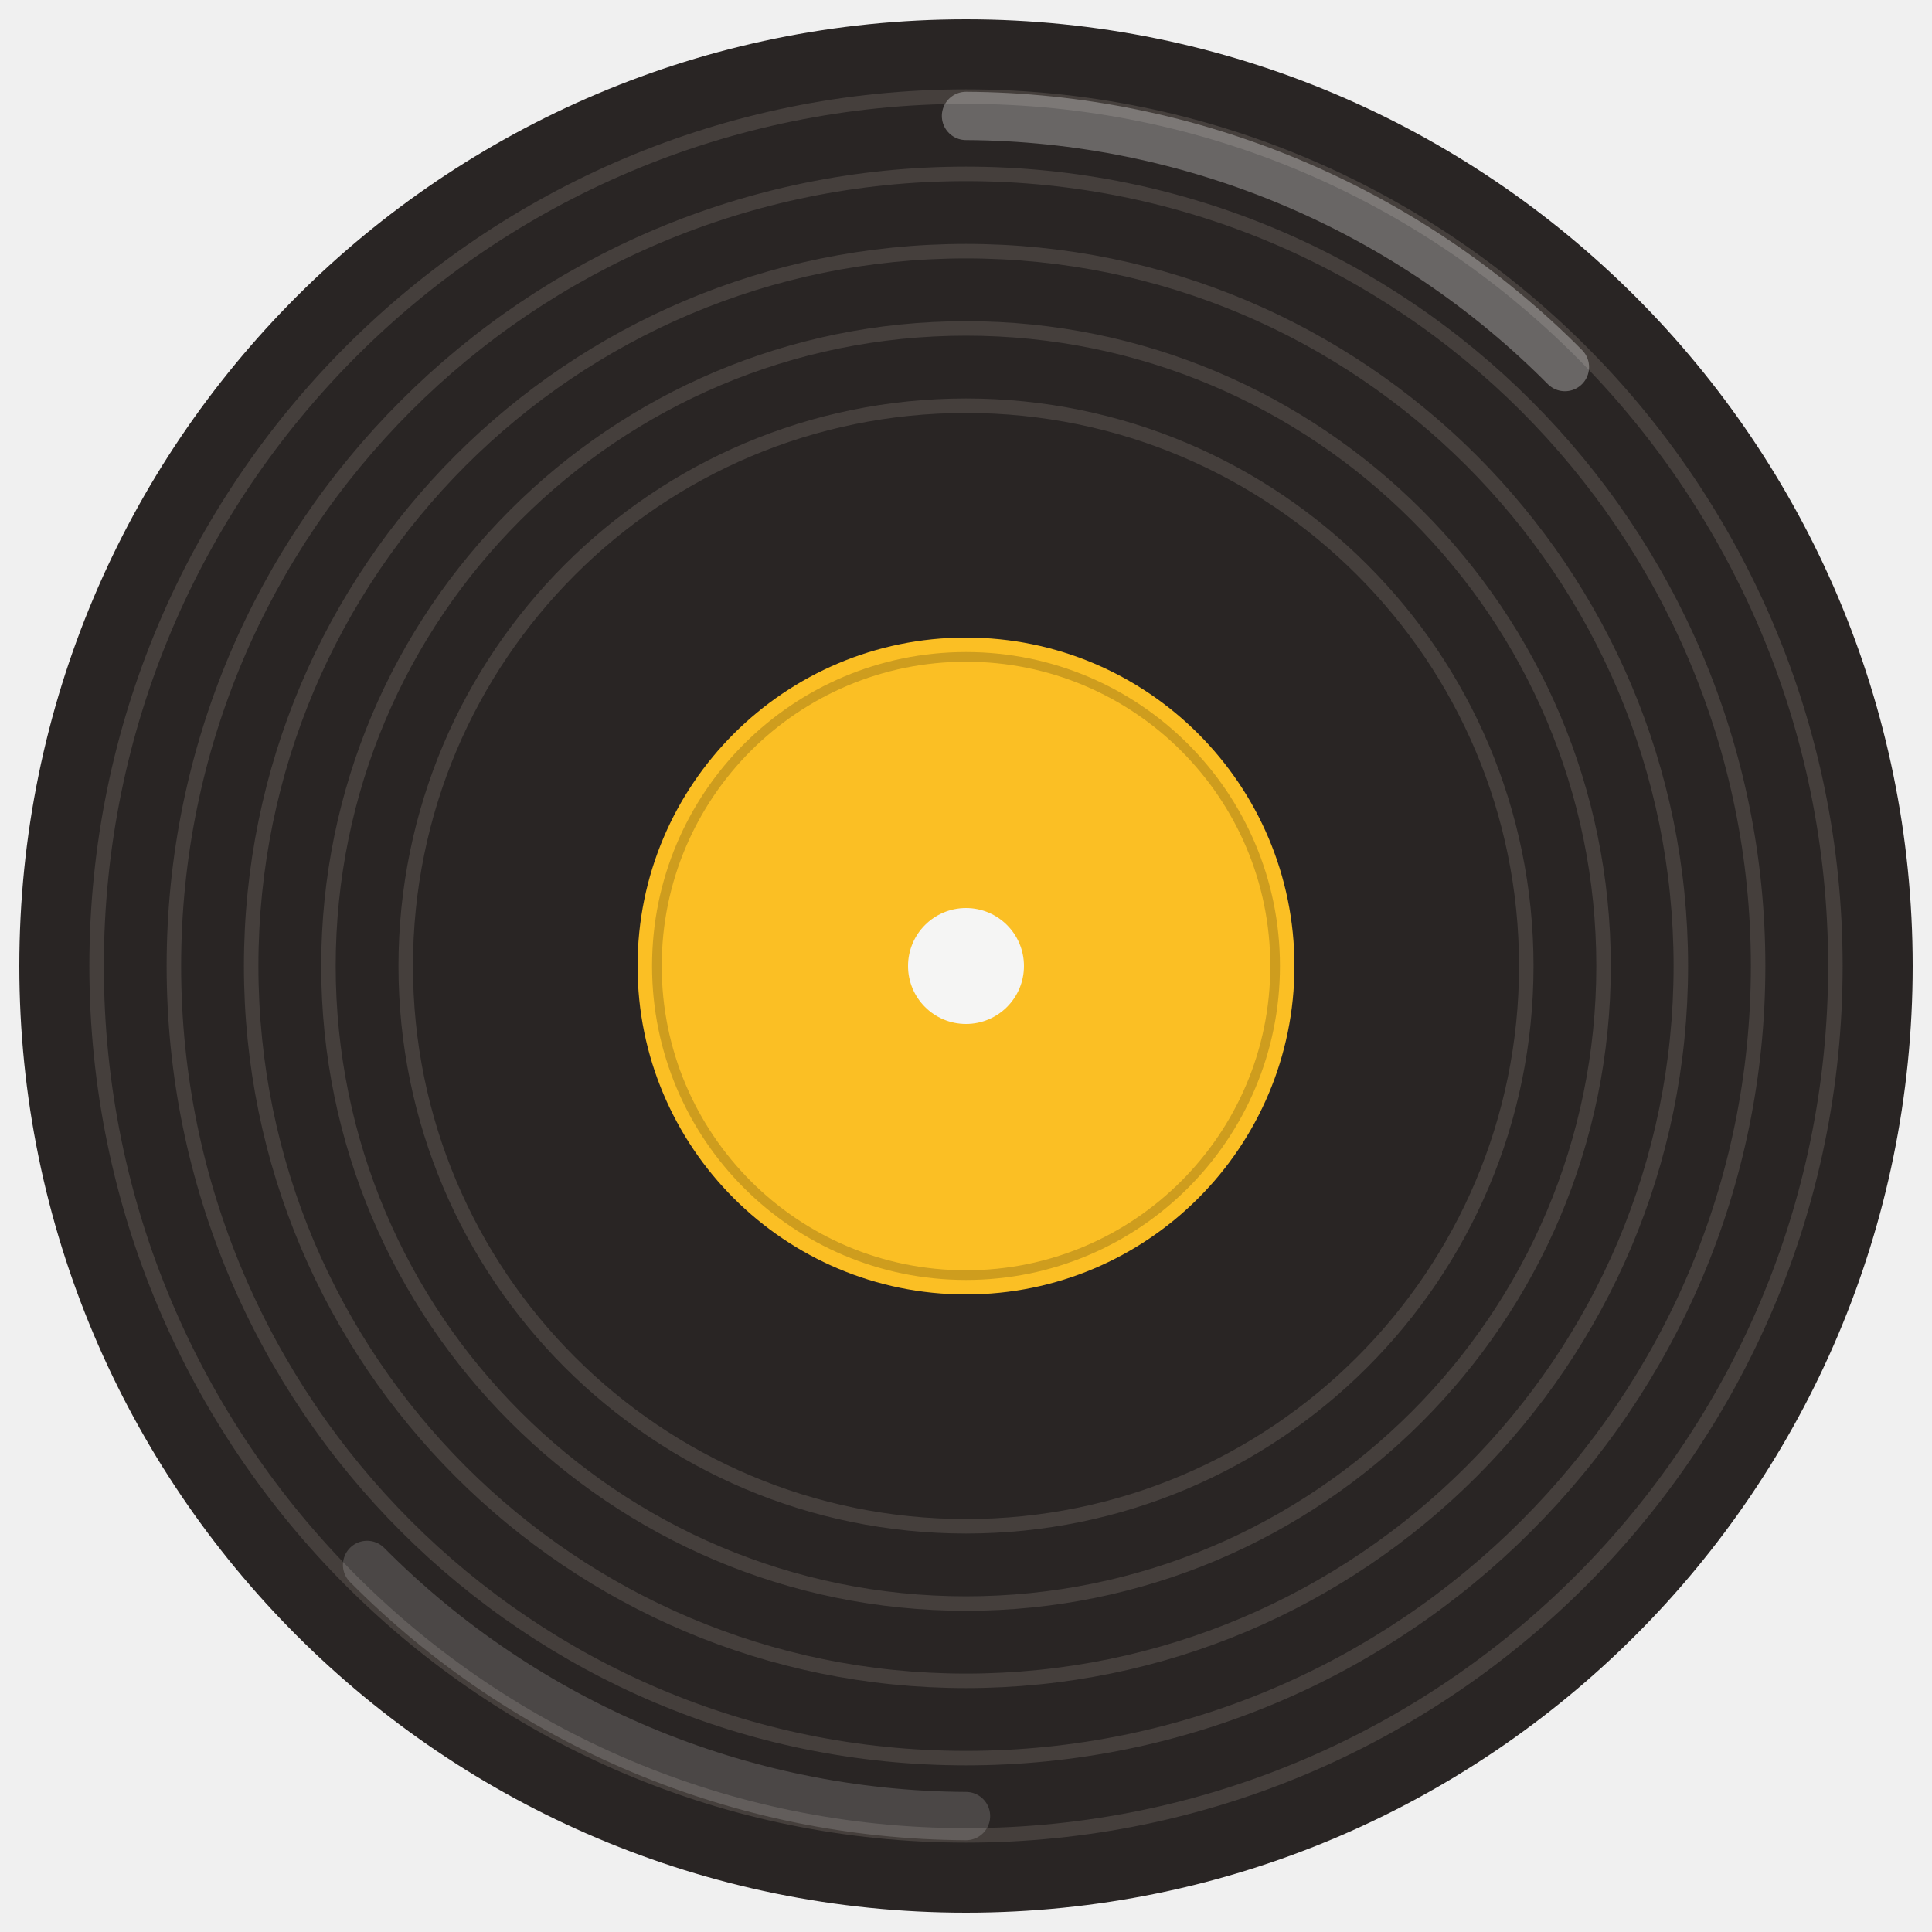
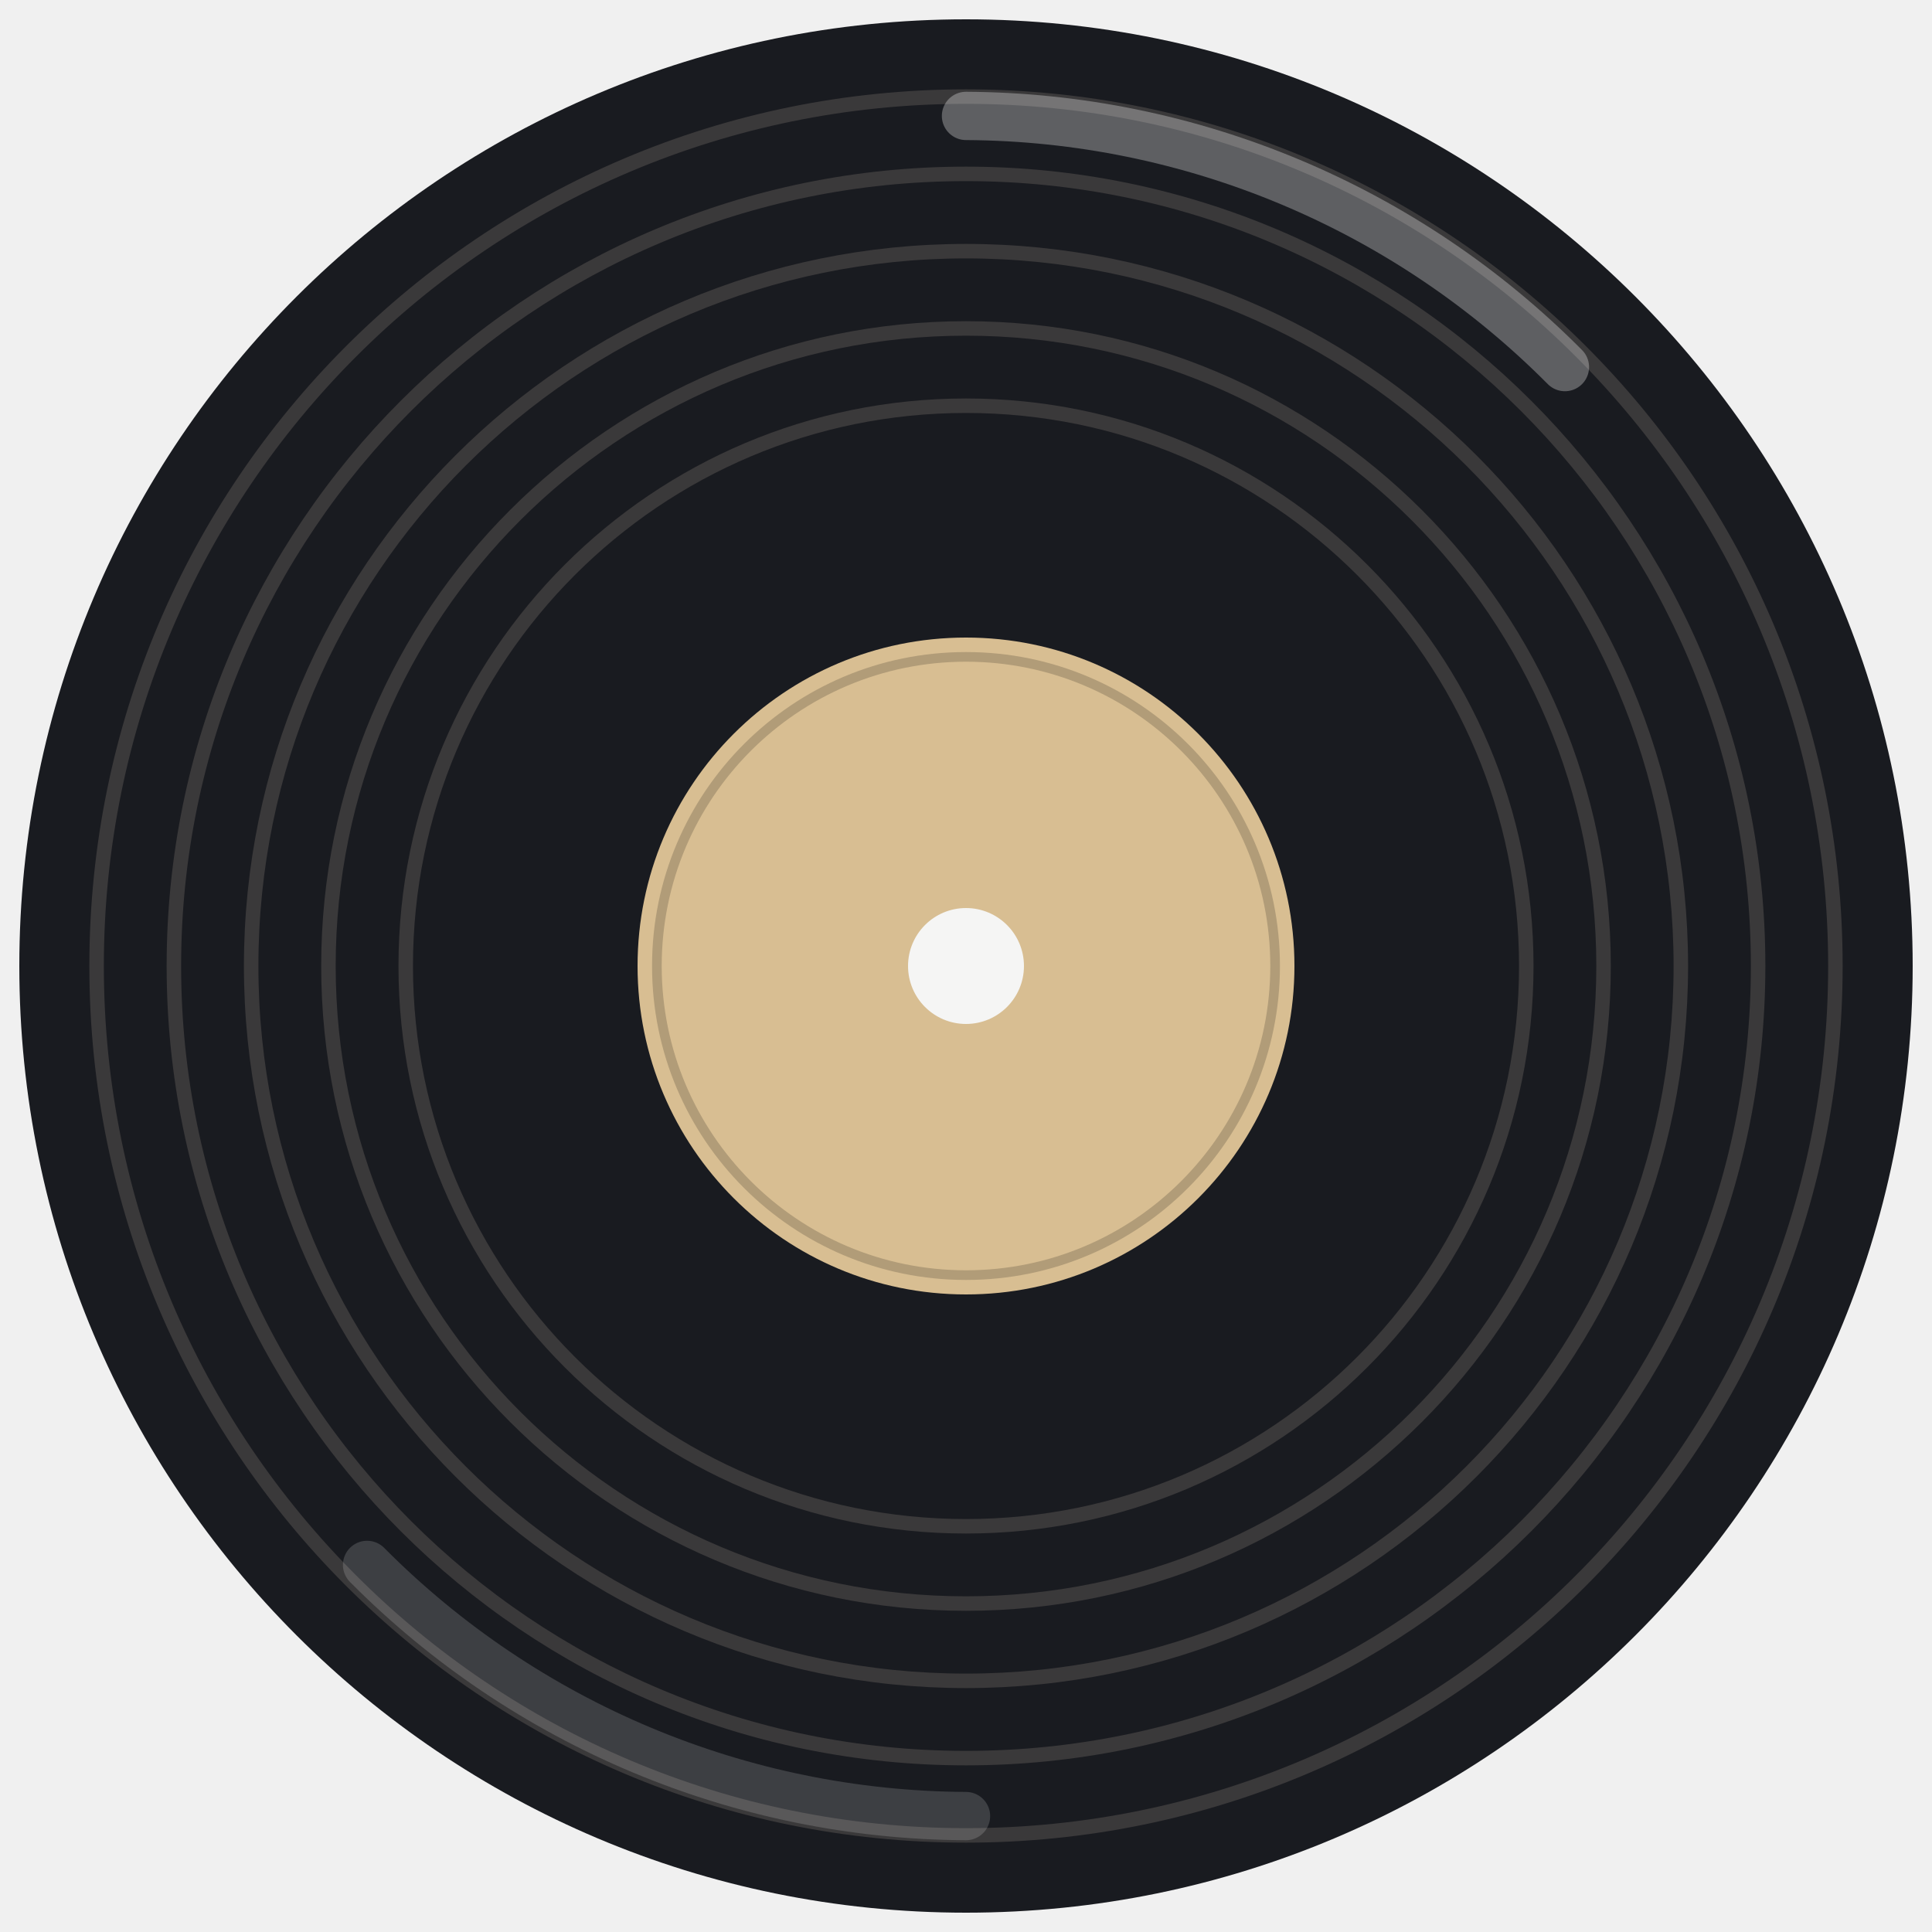
<svg xmlns="http://www.w3.org/2000/svg" viewBox="0 0 100 100" role="img" aria-label="Media Club">
-   <circle cx="50" cy="50" r="49" fill="#292524" />
+   <circle cx="50" cy="50" r="49" fill="#191b20" />
  <circle cx="50" cy="50" r="45" fill="none" stroke="#78716c" stroke-opacity="0.35" stroke-width="0.75" />
  <circle cx="50" cy="50" r="41" fill="none" stroke="#78716c" stroke-opacity="0.35" stroke-width="0.75" />
  <circle cx="50" cy="50" r="37" fill="none" stroke="#78716c" stroke-opacity="0.35" stroke-width="0.75" />
  <circle cx="50" cy="50" r="33" fill="none" stroke="#78716c" stroke-opacity="0.35" stroke-width="0.75" />
  <circle cx="50" cy="50" r="29" fill="none" stroke="#78716c" stroke-opacity="0.35" stroke-width="0.75" />
  <path d="M 50 6 A 44 44 0 0 1 81 19" fill="none" stroke="#ffffff" stroke-opacity="0.3" stroke-width="2.5" stroke-linecap="round" />
  <path d="M 50 94 A 44 44 0 0 1 19 81" fill="none" stroke="#ffffff" stroke-opacity="0.16" stroke-width="2.5" stroke-linecap="round" />
-   <circle cx="50" cy="50" r="17" fill="#fbbf24" />
+   <circle cx="50" cy="50" r="17" fill="#d8be92" />
  <circle cx="50" cy="50" r="16" fill="none" stroke="#000000" stroke-opacity="0.18" stroke-width="0.5" />
  <circle cx="50" cy="50" r="3" fill="#f5f5f4" />
</svg>
